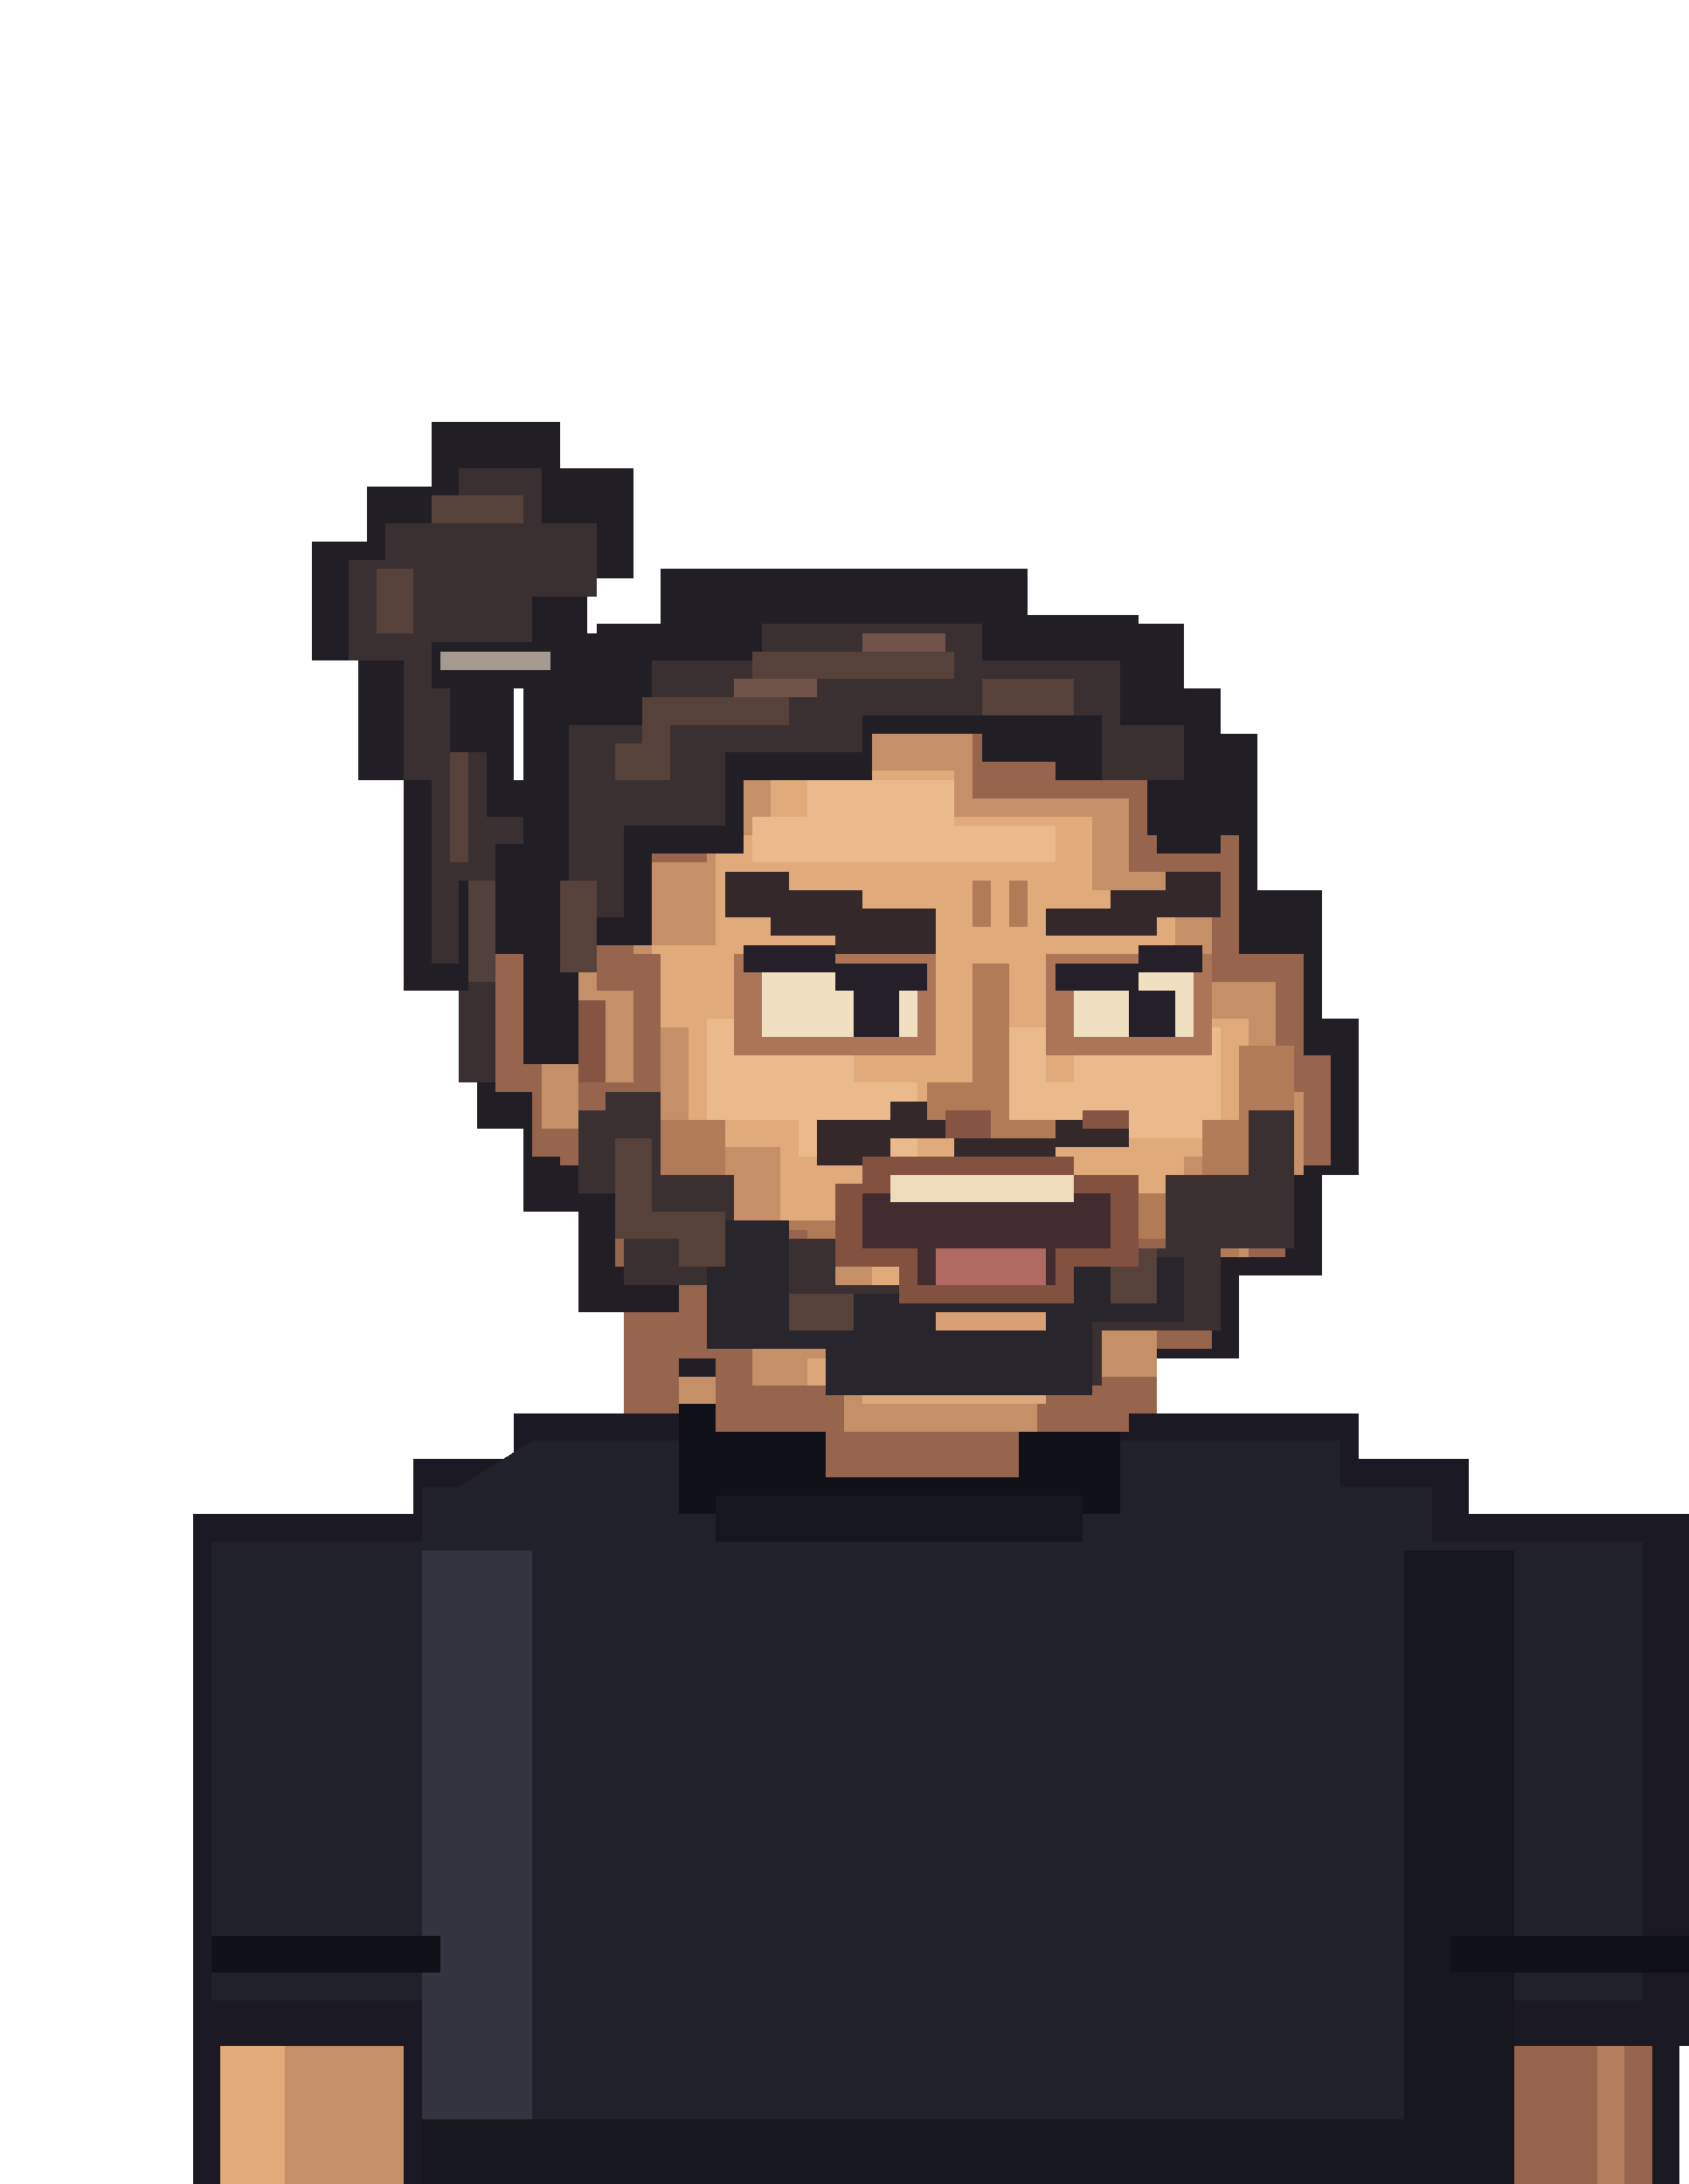
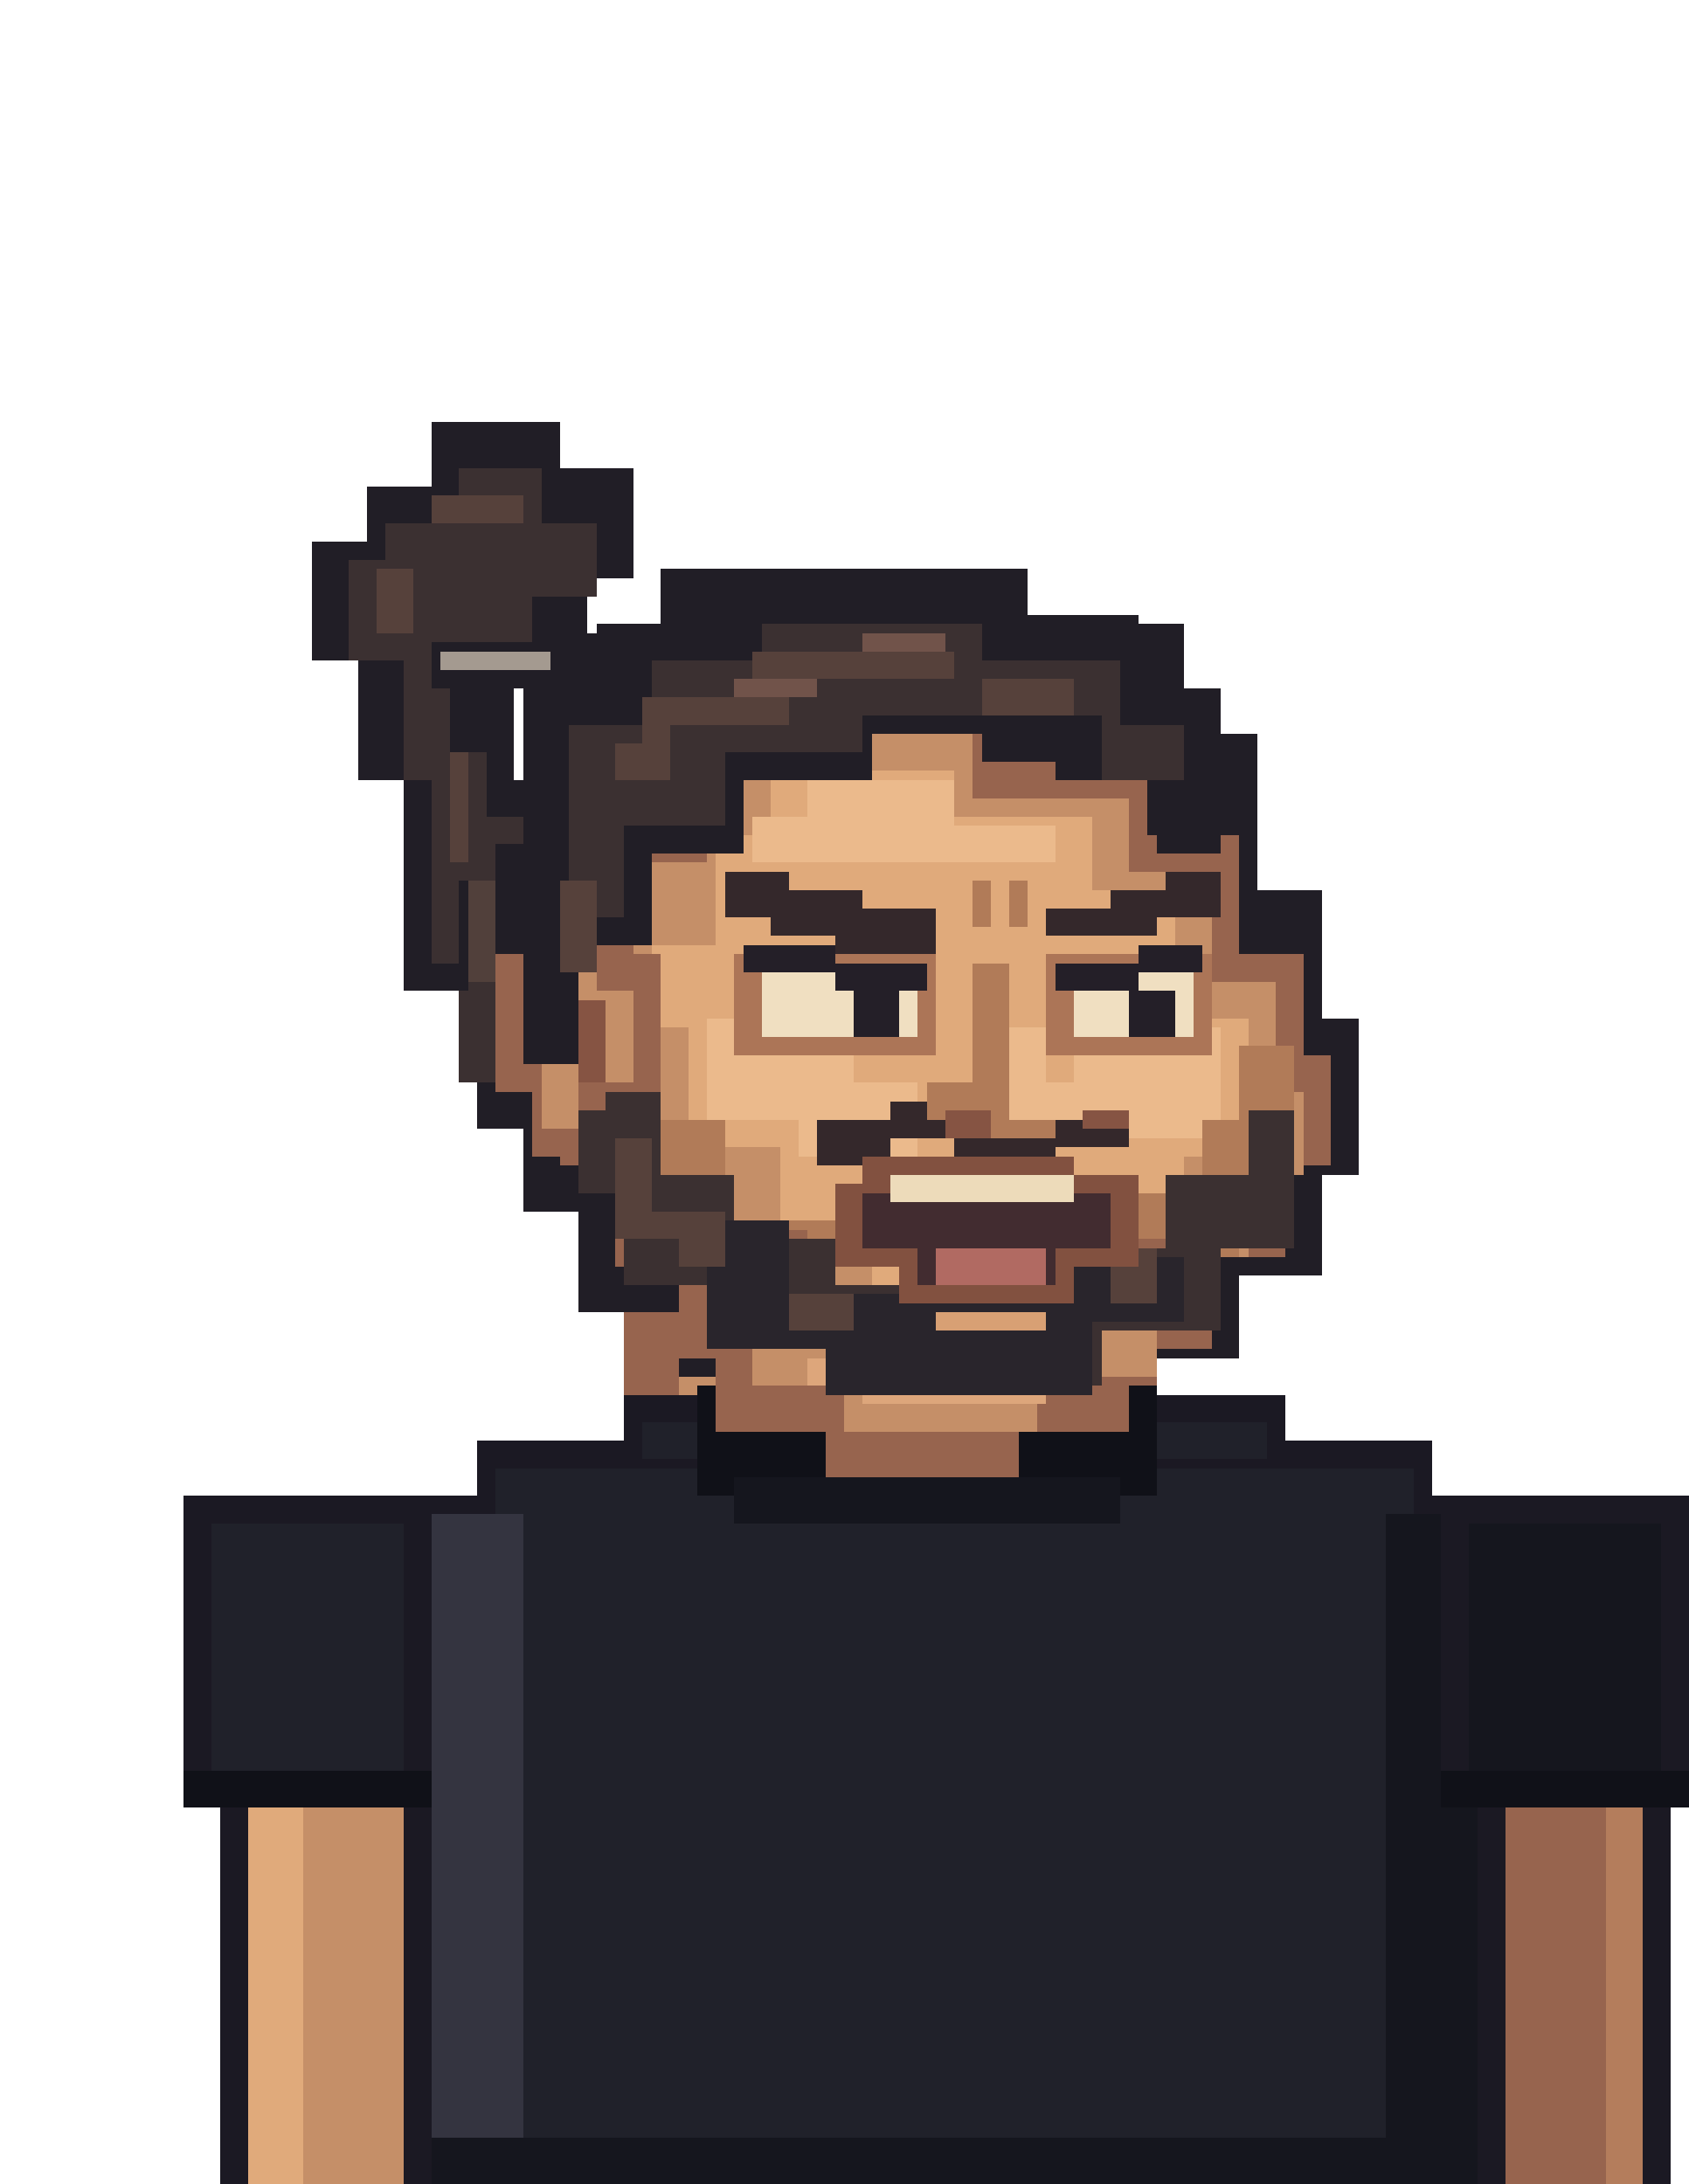
<svg xmlns="http://www.w3.org/2000/svg" width="552" height="714" viewBox="-12 -38 184 238" shape-rendering="crispEdges" data-expression="angry">
  <g id="neck" transform="translate(0 -20)">
    <path fill="#97644e" d="M56 118h58v24h7v16H49v-16h7z" />
    <path fill="#c58f68" d="M62 126h45v17h7v8H56v-8h6z" />
    <path fill="#dda67b" d="M66 134h35v10h7v3H66z" />
  </g>
  <g id="casual-body">
-     <path fill="#1b1923" d="M9 127h26v77H9zM145 127h26v77h-26z" />
-     <path fill="#c58f68" d="M12 129h20v75H12z" />
-     <path fill="#e0aa7b" d="M12 129h7v75h-7z" />
-     <path fill="#97644e" d="M148 129h20v75h-20z" />
-     <path fill="#b47d5c" d="M162 129h3v75h-3z" />
-     <path fill="#1b1923" d="M44 116h92v5h12v6h24v58h-26v23H33v-23H9v-58h24v-6h11z" />
-     <path fill="#20212a" d="M46 119h88v5h10v6h23v50h-26v21H34v-21H11v-50h23v-6h4z" />
-     <path fill="#343440" d="M34 131h12v62H34z" />
-     <path fill="#15161e" d="M141 131h12v62h-12z" />
-     <path fill="#15161e" d="M34 193h119v9H34z" />
-     <path fill="#101118" d="M11 173h25v4H11zM146 173h26v4h-26z" />
-     <path fill="#101118" d="M62 115h48v12H62z" />
-     <path fill="#15161e" d="M66 125h40v5H66z" />
+     <path fill="#1b1923" d="M12 150h24v54H12zM146 150h24v54h-24z" />
+     <path fill="#c58f68" d="M15 154h18v50H15z" />
+     <path fill="#e0aa7b" d="M15 154h6v50h-6z" />
+     <path fill="#97644e" d="M149 154h18v50h-18z" />
+     <path fill="#b47d5c" d="M163 154h4v50h-4z" />
+     <path fill="#1b1923" d="M56 114h72v5h-72zM40 119h104v6H40zM32 125h120v79H32z" />
+     <path fill="#20212a" d="M58 117h68v4H58zM42 122h100v5H42zM35 127h114v74H35z" />
+     <path fill="#343440" d="M35 127h10v74H35z" />
+     <path fill="#15161e" d="M139 127h10v74h-10z" />
+     <path fill="#15161e" d="M35 195h114v6H35z" />
+     <path fill="#1b1923" d="M8 125h27v33H8zM145 125h27v33h-27z" />
+     <path fill="#20212a" d="M11 128h21v27H11z" />
+     <path fill="#15161e" d="M148 128h21v27h-21z" />
+     <path fill="#101118" d="M8 155h27v4H8zM145 155h27v4h-27z" />
+     <path fill="#101118" d="M64 113h50v12H64z" />
+     <path fill="#15161e" d="M68 123h42v5H68z" />
  </g>
  <g id="hair-back" transform="translate(0 -38)">
    <path fill="#211e26" d="M45 69h15v-7h40v6h17v12h8v27h-7v16h-9v7H51v-7H40v-17h-5V85h10z" />
    <path fill="#3b3031" d="M39 89h7v15h-4v14h-4v-14h-3V96h4zM111 82h7v23h-5v15h-6v-9h4z" />
    <path fill="#51403b" d="M39 96h3v11h-3z" />
  </g>
  <g id="ponytail" transform="translate(0 -38)">
    <path fill="#211e26" d="M28 53h7v-7h14v5h8v12h-5v10h-8v16h-5v19h-7V85h-5V72h-5V59h6z" />
    <path fill="#3b3031" d="M30 57h8v-6h9v6h6v8h-7v8h-9v12h-5V72h-6V61h4zM35 82h6v14h-3v9h-3z" />
    <path fill="#56413b" d="M35 54h10v3H35zM29 62h4v7h-4zM37 82h2v12h-2z" />
    <path fill="#211e26" d="M35 70h14v5H35z" />
    <path fill="#a49a90" d="M36 71h12v2H36z" />
  </g>
  <g id="head" transform="translate(0 -38)">
    <path fill="#211e26" d="M57 73h40v4h17v8h11v12h7v14h4v17h-4v11h-9v9h-14v6H76v-4H62v-7H51v-11h-6v-14h-3V99h6V85h9z" />
    <path fill="#97644e" d="M60 78h35v5h18v8h10v13h7v11h3v12h-5v10h-9v8h-13v5H78v-5H65v-7H55v-11h-6v-13h-3v-13h6V89h8z" />
    <path fill="#c58f68" d="M65 80h29v7h17v8h9v12h7v12h3v9h-6v9h-12v8H80v-5H68v-9H58v-12h-6v-15h5V94h8z" />
    <path fill="#e0aa7b" d="M72 84h20v5h15v8h9v14h8v15h-7v9h-13v5H83v-5H73v-10H63v-13h-4v-9h7V91h6z" />
    <path fill="#ebba8c" d="M76 85h16v5h11v4H70v-5h6zM65 111h16v7h7v8H75v-4H65zM105 112h16v12h-16z" />
    <path fill="#b17b58" d="M52 109h7v13h8v11h12v8H68v-6H58v-10h-6zM123 114h6v14h-6v9h-12v7h-11v-5h11v-9h8v-8h4z" />
  </g>
  <g id="double-chin" transform="translate(0 -38)">
    <path fill="#97644e" d="M62 134h14v8h28v-7h16v12h-9v9H99v5H78v-5H66v-8h-4z" />
    <path fill="#c58f68" d="M67 139h9v8h28v-6h10v9h-13v6H80v-5H70v-6h-3z" />
    <path fill="#dda67b" d="M76 148h26v5H82v-2h-6z" />
    <path fill="#ad7658" d="M72 143h7v3h23v-3h6v6H79v-2h-7z" />
  </g>
  <g id="ears" transform="translate(0 -38)">
    <path fill="#97644e" d="M46 99h9v5h5v16h-5v6h-9v-7h-4v-15h4z" />
    <path fill="#c58f68" d="M47 103h6v5h4v10h-6v5h-4z" />
    <path fill="#e0aa7b" d="M47 104h3v7h-3z" />
    <path fill="#865443" d="M51 109h3v9h-3z" />
  </g>
  <g id="hair-front" transform="translate(0 -38)">
    <path fill="#211e26" d="M45 90V76h8v-8h14v-5h30v4h15v8h9v18h-7v-8h-11v-5H83v5H69v8H59v10h-8v13h-6v-14h-3V92h3z" />
    <path fill="#3b3031" d="M50 79h9v-7h12v-4h24v4h15v7h7v6h-9v-7H82v4H67v8H56v10h-6z" />
    <path fill="#56413b" d="M58 76h12v-5h22v3H74v5H61v6h-6v-4h3zM95 74h10v4H95zM49 96h4v10h-4z" />
    <path fill="#71534a" d="M68 74h9v2h-9zM82 69h9v2h-9z" />
  </g>
  <g id="facial-hair" transform="translate(0 -38)">
    <path fill="#3b3031" d="M54 119h6v9h8v7h11v5h24v-4h12v-8h9v-7h5v15h-8v9h-13v6H78v-4H65v-7H56v-10h-5v-9h3z" />
    <path fill="#29252c" d="M65 133h9v8h29v-4h14v7h-10v8H78v-5H65z" />
    <path fill="#56413b" d="M55 124h4v8h8v6h-5v-3h-7zM74 141h7v4h-7zM109 136h5v6h-5z" />
    <path fill="#34282b" d="M77 122h8v-2h9v2h8v-1h9v4h-8v1H92v-2h-7v3h-8z" />
  </g>
  <g id="expression-brows" transform="translate(0 -38)">
    <path fill="#34282b" d="M67 95h7v2h8v2h8v5H79v-2h-7v-2h-5zM102 99h7v-2h6v-2h6v5h-7v2h-12z" />
    <path fill="#b17b58" d="M94 96h2v5h-2zM98 96h2v5h-2z" />
  </g>
  <g id="expression-eyes" transform="translate(0 -38)">
    <path fill="#ac7557" d="M68 104h22v11H68zM102 104h18v11h-18z" />
    <path fill="#f0dfc1" d="M71 106h8v2h9v5H71zM105 108h7v-2h6v7h-13z" />
    <path fill="#241f28" d="M81 108h5v5h-5zM111 108h5v5h-5zM69 103h10v2h10v3H79v-2H69zM103 105h9v-2h7v3h-7v2h-9z" />
  </g>
  <g id="nose" transform="translate(0 -38)">
    <path fill="#b17b58" d="M94 105h4v13h5v6h-9v-2h-5v-4h5z" />
    <path fill="#ebba8c" d="M98 112h4v6h7v4H98z" />
    <path fill="#865443" d="M91 121h5v3h-5zM106 121h5v2h-5z" />
  </g>
  <g id="expression-mouth" transform="translate(0 -38)">
    <path fill="#825140" d="M82 126h23v2h7v10h-7v4H86v-4h-7v-9h3z" />
    <path fill="#422c30" d="M85 128h19v2h5v6h-6v4H88v-4h-6v-6h3z" />
    <path fill="#eddbba" d="M85 128h20v3H85z" />
    <path fill="#b16a62" d="M90 136h12v4H90z" />
    <path fill="#d8a074" d="M90 143h12v2H90z" />
  </g>
</svg>
